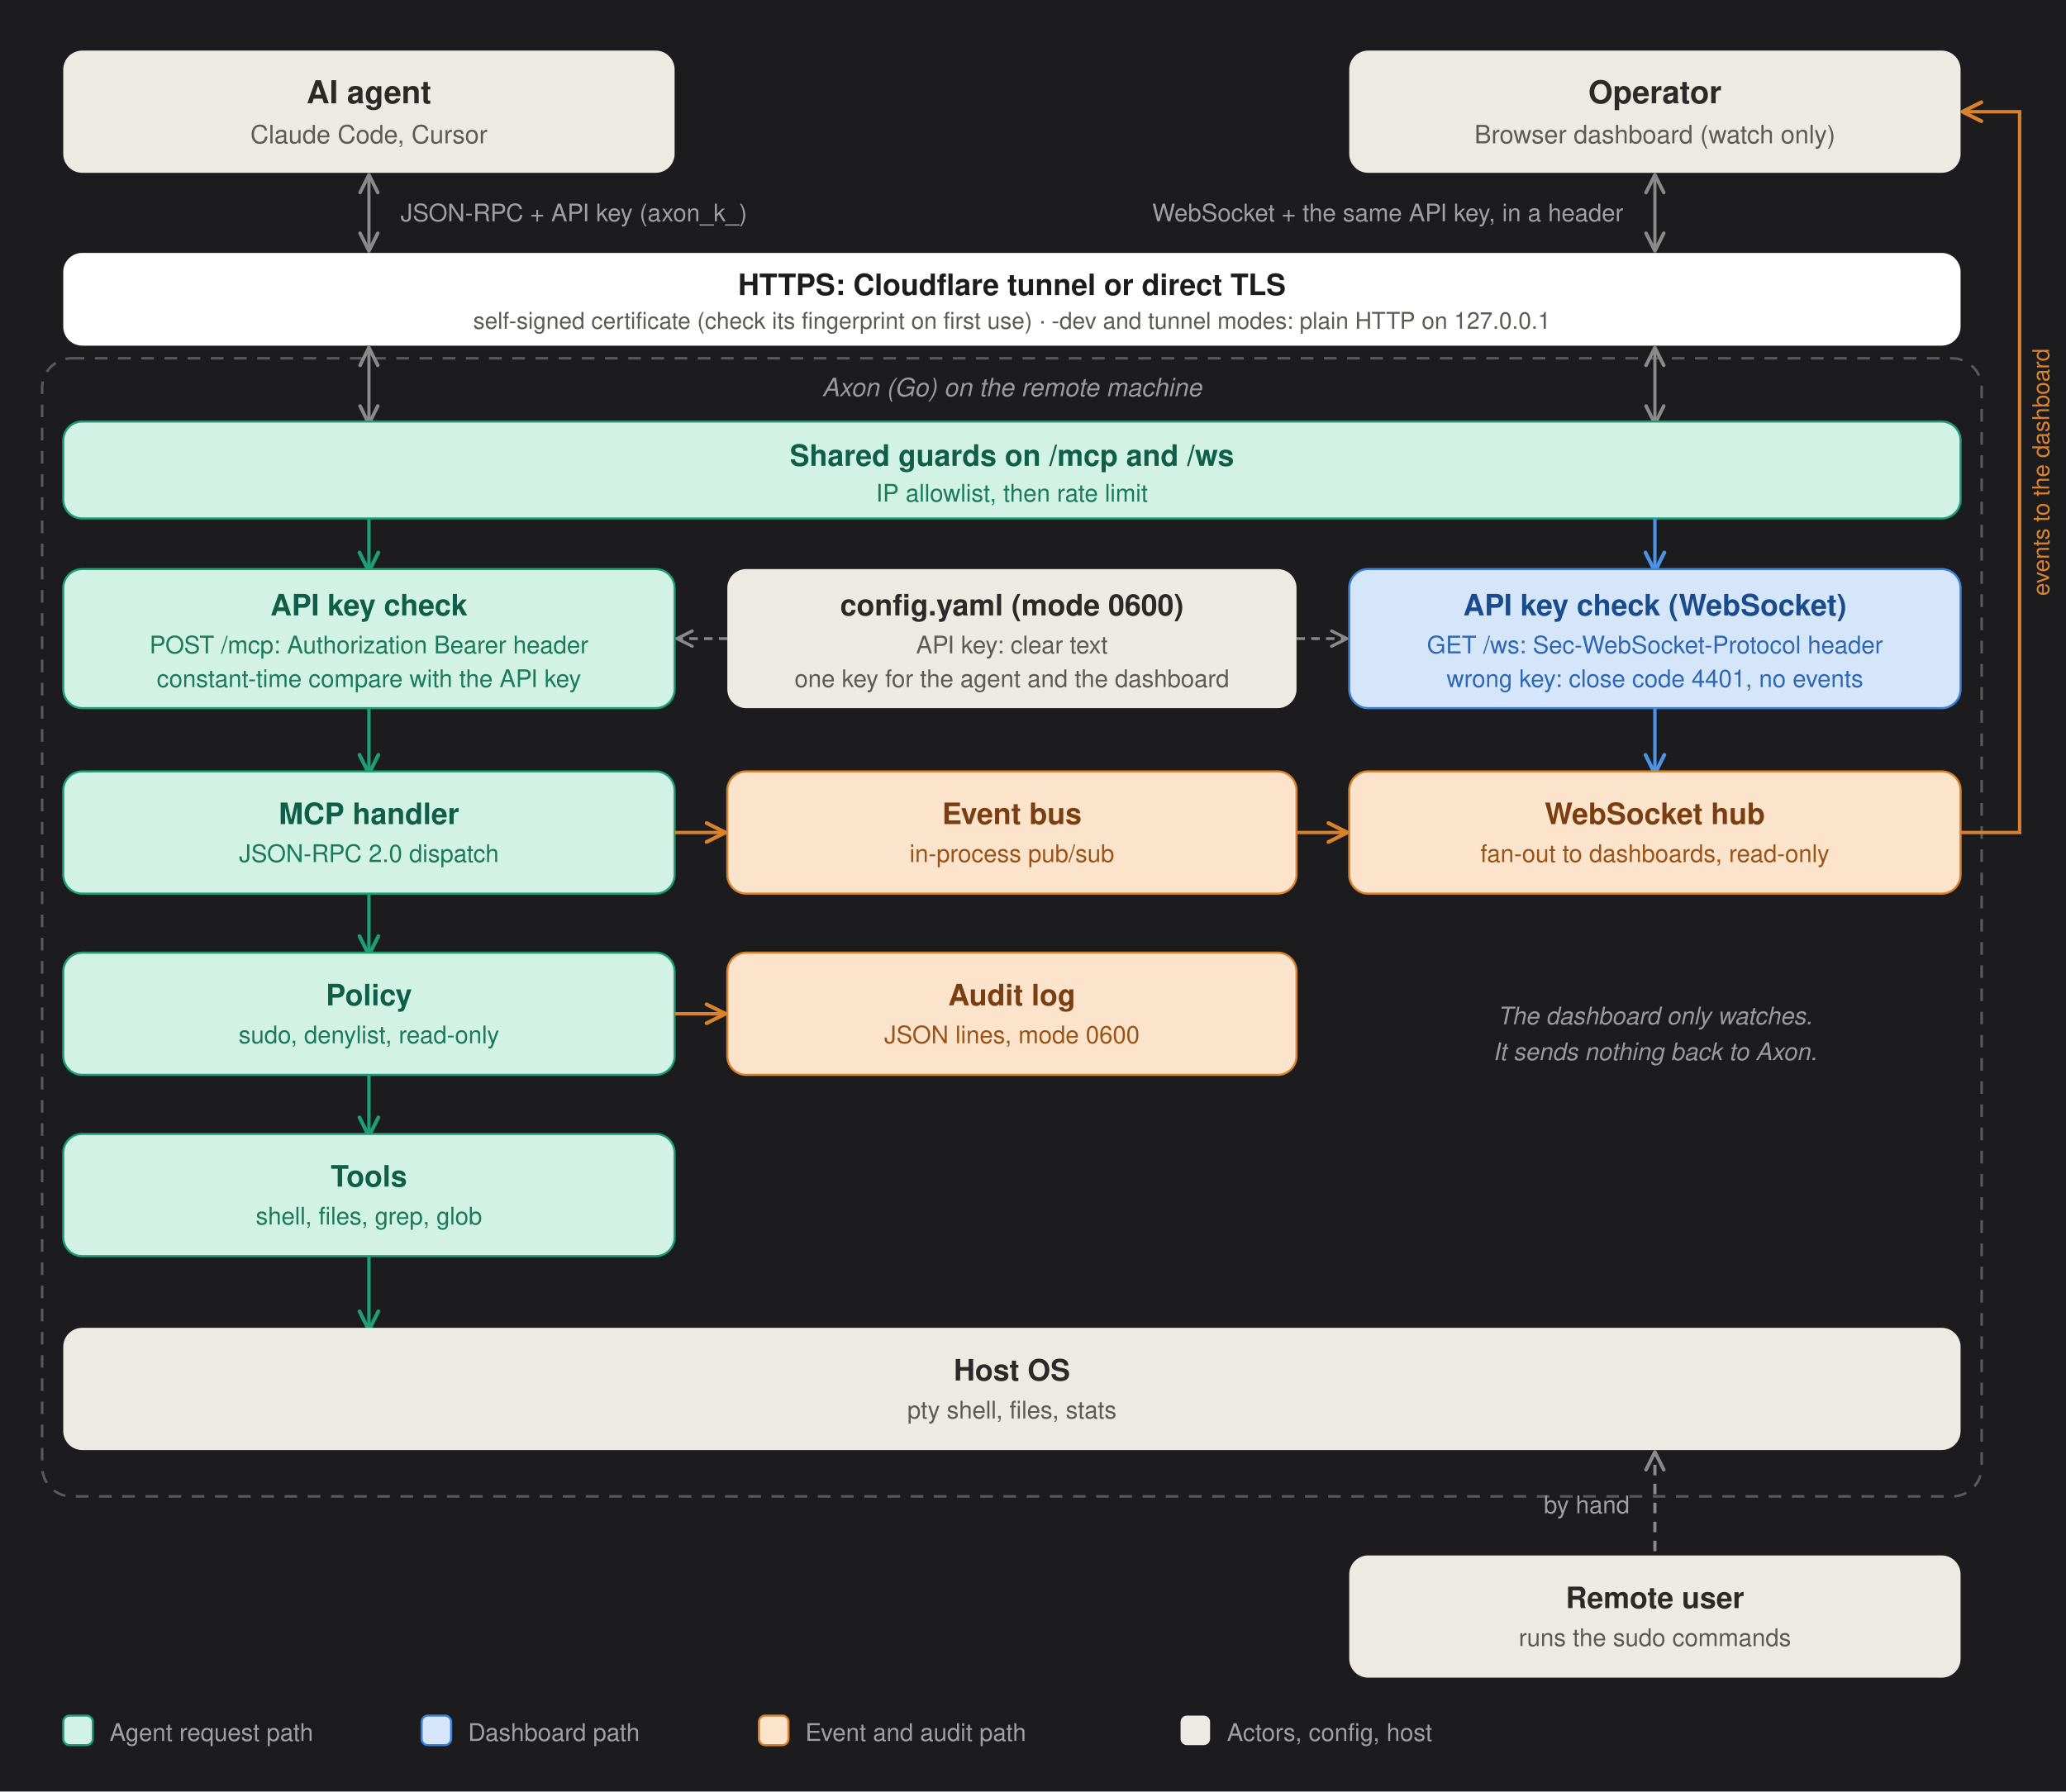
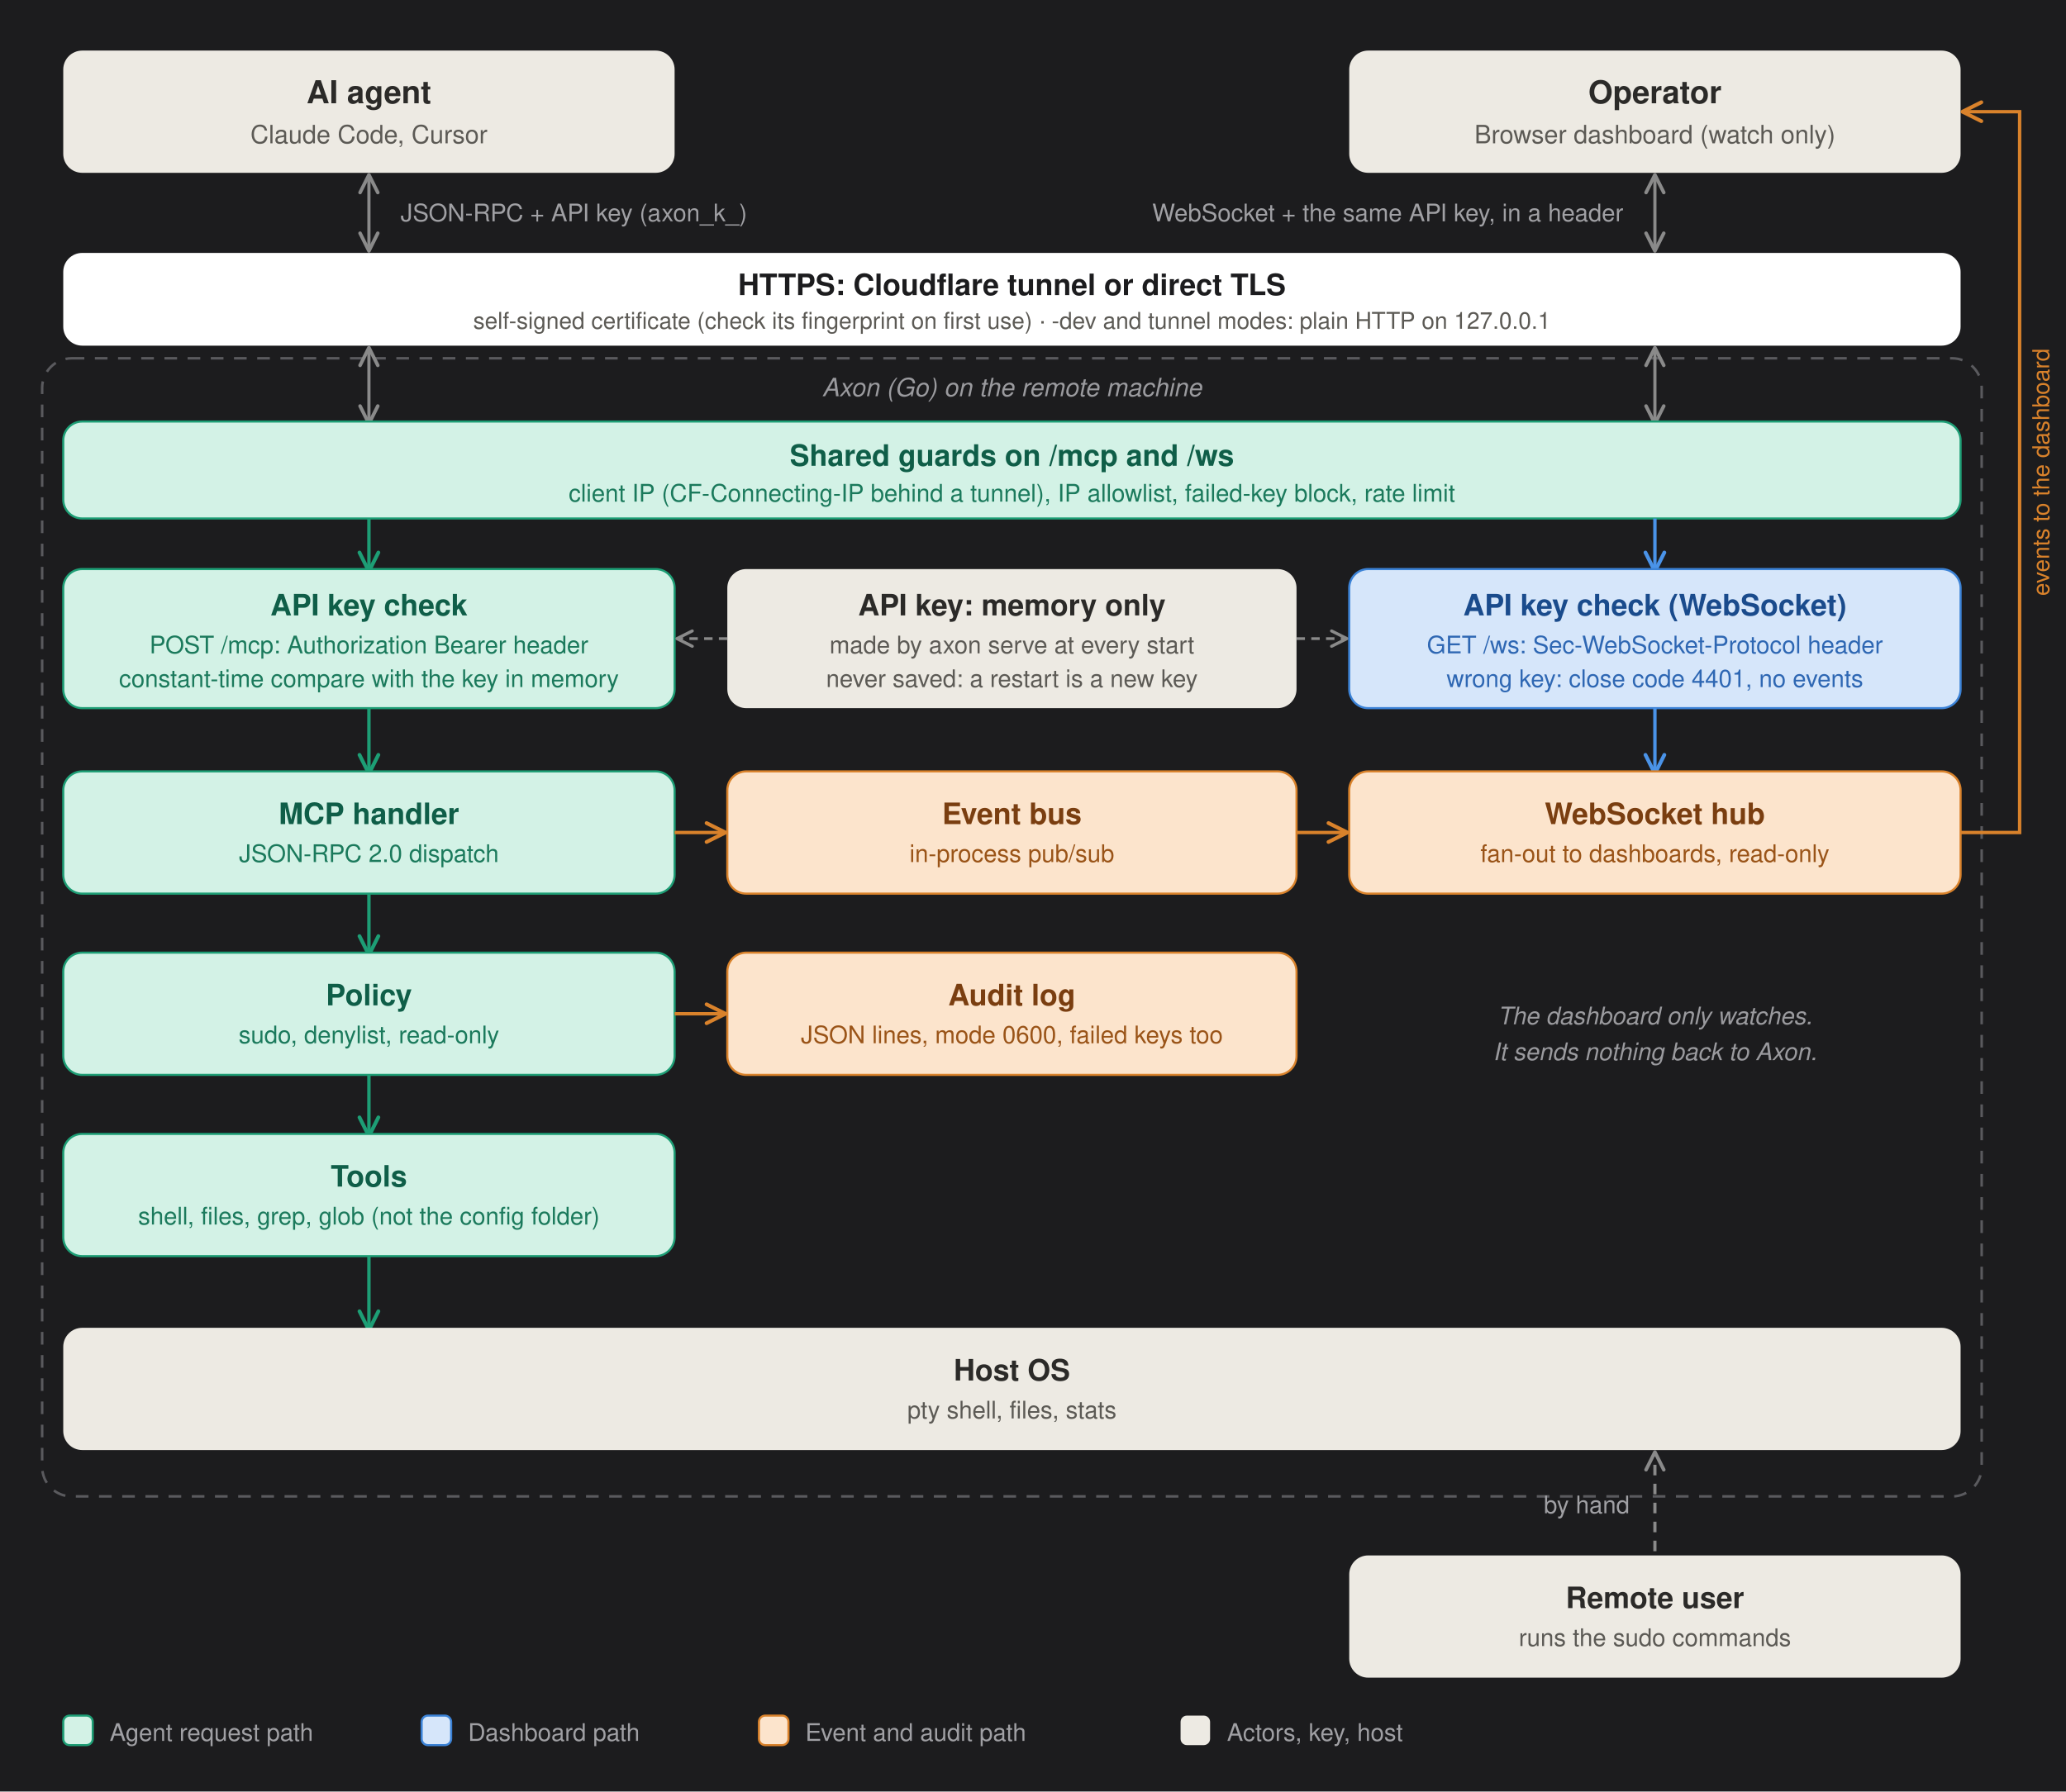
<svg xmlns="http://www.w3.org/2000/svg" viewBox="0 0 980 850" width="1960" height="1700" font-family="Helvetica, Arial, sans-serif">
  <defs>
    <marker id="g" viewBox="0 0 10 10" refX="8" refY="5" markerWidth="7" markerHeight="7" orient="auto-start-reverse">
      <path d="M1 1 L9 5 L1 9" fill="none" stroke="#8a8a8a" stroke-width="1.6" stroke-linecap="round" stroke-linejoin="round" />
    </marker>
    <marker id="m" viewBox="0 0 10 10" refX="8" refY="5" markerWidth="7" markerHeight="7" orient="auto-start-reverse">
      <path d="M1 1 L9 5 L1 9" fill="none" stroke="#1D9E75" stroke-width="1.6" stroke-linecap="round" stroke-linejoin="round" />
    </marker>
    <marker id="o" viewBox="0 0 10 10" refX="8" refY="5" markerWidth="7" markerHeight="7" orient="auto-start-reverse">
      <path d="M1 1 L9 5 L1 9" fill="none" stroke="#D9822B" stroke-width="1.6" stroke-linecap="round" stroke-linejoin="round" />
    </marker>
    <marker id="b" viewBox="0 0 10 10" refX="8" refY="5" markerWidth="7" markerHeight="7" orient="auto-start-reverse">
      <path d="M1 1 L9 5 L1 9" fill="none" stroke="#4A93E8" stroke-width="1.6" stroke-linecap="round" stroke-linejoin="round" />
    </marker>
  </defs>
  <rect width="980" height="850" fill="#1c1c1e" />
  <rect x="20" y="170" width="920" height="540" rx="14" fill="none" stroke="#5a5a5e" stroke-width="1.2" stroke-dasharray="6 5" />
  <text x="480" y="188" text-anchor="middle" font-size="12" font-style="italic" fill="#9a9a9e">Axon (Go) on the remote machine</text>
  <rect x="30" y="24" width="290" height="58" rx="9" fill="#EDEAE3" />
  <text x="175" y="49" text-anchor="middle" font-size="15" font-weight="600" fill="#2b2a28">AI agent</text>
  <text x="175" y="68" text-anchor="middle" font-size="12" fill="#5c5a55">Claude Code, Cursor</text>
  <rect x="640" y="24" width="290" height="58" rx="9" fill="#EDEAE3" />
  <text x="785" y="49" text-anchor="middle" font-size="15" font-weight="600" fill="#2b2a28">Operator</text>
  <text x="785" y="68" text-anchor="middle" font-size="12" fill="#5c5a55">Browser dashboard (watch only)</text>
  <line x1="175" y1="84" x2="175" y2="118" stroke="#8a8a8a" stroke-width="1.5" marker-start="url(#g)" marker-end="url(#g)" />
  <text x="190" y="105" font-size="11.5" fill="#a0a0a4">JSON-RPC + API key (axon_k_)</text>
  <line x1="785" y1="84" x2="785" y2="118" stroke="#8a8a8a" stroke-width="1.5" marker-start="url(#g)" marker-end="url(#g)" />
  <text x="770" y="105" text-anchor="end" font-size="11.5" fill="#a0a0a4">WebSocket + the same API key, in a header</text>
  <rect x="30" y="120" width="900" height="44" rx="9" fill="#FFFFFF" />
  <text x="480" y="140" text-anchor="middle" font-size="14" font-weight="600" fill="#1c1c1e">HTTPS: Cloudflare tunnel or direct TLS</text>
  <text x="480" y="156" text-anchor="middle" font-size="11" fill="#5c5a55">self-signed certificate (check its fingerprint on first use) · -dev and tunnel modes: plain HTTP on 127.0.0.1</text>
  <line x1="175" y1="166" x2="175" y2="200" stroke="#8a8a8a" stroke-width="1.5" marker-start="url(#g)" marker-end="url(#g)" />
  <line x1="785" y1="166" x2="785" y2="200" stroke="#8a8a8a" stroke-width="1.5" marker-start="url(#g)" marker-end="url(#g)" />
  <rect x="30" y="200" width="900" height="46" rx="9" fill="#D3F2E6" stroke="#1D9E75" stroke-width="1" />
  <text x="480" y="221" text-anchor="middle" font-size="14" font-weight="600" fill="#0F5E48">Shared guards on /mcp and /ws</text>
-   <text x="480" y="238" text-anchor="middle" font-size="11.5" fill="#1B7A5C">IP allowlist, then rate limit</text>
+   <text x="480" y="238" text-anchor="middle" font-size="11.5" fill="#1B7A5C">client IP (CF-Connecting-IP behind a tunnel), IP allowlist, failed-key block, rate limit</text>
  <line x1="175" y1="246" x2="175" y2="270" stroke="#1D9E75" stroke-width="1.6" marker-end="url(#m)" />
  <line x1="785" y1="246" x2="785" y2="270" stroke="#4A93E8" stroke-width="1.6" marker-end="url(#b)" />
  <rect x="30" y="270" width="290" height="66" rx="9" fill="#D3F2E6" stroke="#1D9E75" stroke-width="1" />
  <text x="175" y="292" text-anchor="middle" font-size="14" font-weight="600" fill="#0F5E48">API key check</text>
  <text x="175" y="310" text-anchor="middle" font-size="11.5" fill="#1B7A5C">POST /mcp: Authorization Bearer header</text>
-   <text x="175" y="326" text-anchor="middle" font-size="11.5" fill="#1B7A5C">constant-time compare with the API key</text>
+   <text x="175" y="326" text-anchor="middle" font-size="11.5" fill="#1B7A5C">constant-time compare with the key in memory</text>
  <rect x="345" y="270" width="270" height="66" rx="9" fill="#EDEAE3" />
-   <text x="480" y="292" text-anchor="middle" font-size="14" font-weight="600" fill="#2b2a28">config.yaml (mode 0600)</text>
-   <text x="480" y="310" text-anchor="middle" font-size="11.5" fill="#5c5a55">API key: clear text</text>
-   <text x="480" y="326" text-anchor="middle" font-size="11.5" fill="#5c5a55">one key for the agent and the dashboard</text>
+   <text x="480" y="292" text-anchor="middle" font-size="14" font-weight="600" fill="#2b2a28">API key: memory only</text>
+   <text x="480" y="310" text-anchor="middle" font-size="11.5" fill="#5c5a55">made by axon serve at every start</text>
+   <text x="480" y="326" text-anchor="middle" font-size="11.5" fill="#5c5a55">never saved: a restart is a new key</text>
  <line x1="345" y1="303" x2="322" y2="303" stroke="#8a8a8a" stroke-width="1.3" stroke-dasharray="4 3" marker-end="url(#g)" />
  <line x1="615" y1="303" x2="638" y2="303" stroke="#8a8a8a" stroke-width="1.3" stroke-dasharray="4 3" marker-end="url(#g)" />
  <rect x="640" y="270" width="290" height="66" rx="9" fill="#D6E6FA" stroke="#3B82D6" stroke-width="1" />
  <text x="785" y="292" text-anchor="middle" font-size="14" font-weight="600" fill="#1A4B8C">API key check (WebSocket)</text>
  <text x="785" y="310" text-anchor="middle" font-size="11.5" fill="#2E67B3">GET /ws: Sec-WebSocket-Protocol header</text>
  <text x="785" y="326" text-anchor="middle" font-size="11.5" fill="#2E67B3">wrong key: close code 4401, no events</text>
  <line x1="175" y1="336" x2="175" y2="366" stroke="#1D9E75" stroke-width="1.6" marker-end="url(#m)" />
  <line x1="785" y1="336" x2="785" y2="366" stroke="#4A93E8" stroke-width="1.6" marker-end="url(#b)" />
  <rect x="30" y="366" width="290" height="58" rx="9" fill="#D3F2E6" stroke="#1D9E75" stroke-width="1" />
  <text x="175" y="391" text-anchor="middle" font-size="14" font-weight="600" fill="#0F5E48">MCP handler</text>
  <text x="175" y="409" text-anchor="middle" font-size="11.5" fill="#1B7A5C">JSON-RPC 2.0 dispatch</text>
  <rect x="345" y="366" width="270" height="58" rx="9" fill="#FCE4CC" stroke="#D9822B" stroke-width="1" />
  <text x="480" y="391" text-anchor="middle" font-size="14" font-weight="600" fill="#7A3E10">Event bus</text>
  <text x="480" y="409" text-anchor="middle" font-size="11.5" fill="#9A5418">in-process pub/sub</text>
  <rect x="640" y="366" width="290" height="58" rx="9" fill="#FCE4CC" stroke="#D9822B" stroke-width="1" />
  <text x="785" y="391" text-anchor="middle" font-size="14" font-weight="600" fill="#7A3E10">WebSocket hub</text>
  <text x="785" y="409" text-anchor="middle" font-size="11.5" fill="#9A5418">fan-out to dashboards, read-only</text>
  <line x1="320" y1="395" x2="343" y2="395" stroke="#D9822B" stroke-width="1.6" marker-end="url(#o)" />
  <line x1="615" y1="395" x2="638" y2="395" stroke="#D9822B" stroke-width="1.6" marker-end="url(#o)" />
  <path d="M930 395 H958 V53 H932" fill="none" stroke="#D9822B" stroke-width="1.6" marker-end="url(#o)" />
  <text transform="translate(972 224) rotate(-90)" text-anchor="middle" font-size="11" fill="#D9822B">events to the dashboard</text>
  <line x1="175" y1="424" x2="175" y2="452" stroke="#1D9E75" stroke-width="1.6" marker-end="url(#m)" />
  <rect x="30" y="452" width="290" height="58" rx="9" fill="#D3F2E6" stroke="#1D9E75" stroke-width="1" />
  <text x="175" y="477" text-anchor="middle" font-size="14" font-weight="600" fill="#0F5E48">Policy</text>
  <text x="175" y="495" text-anchor="middle" font-size="11.5" fill="#1B7A5C">sudo, denylist, read-only</text>
  <rect x="345" y="452" width="270" height="58" rx="9" fill="#FCE4CC" stroke="#D9822B" stroke-width="1" />
  <text x="480" y="477" text-anchor="middle" font-size="14" font-weight="600" fill="#7A3E10">Audit log</text>
-   <text x="480" y="495" text-anchor="middle" font-size="11.5" fill="#9A5418">JSON lines, mode 0600</text>
+   <text x="480" y="495" text-anchor="middle" font-size="11.5" fill="#9A5418">JSON lines, mode 0600, failed keys too</text>
  <line x1="320" y1="481" x2="343" y2="481" stroke="#D9822B" stroke-width="1.6" marker-end="url(#o)" />
  <text x="785" y="486" text-anchor="middle" font-size="11.5" font-style="italic" fill="#9a9a9e">The dashboard only watches.</text>
  <text x="785" y="503" text-anchor="middle" font-size="11.5" font-style="italic" fill="#9a9a9e">It sends nothing back to Axon.</text>
  <line x1="175" y1="510" x2="175" y2="538" stroke="#1D9E75" stroke-width="1.6" marker-end="url(#m)" />
  <rect x="30" y="538" width="290" height="58" rx="9" fill="#D3F2E6" stroke="#1D9E75" stroke-width="1" />
  <text x="175" y="563" text-anchor="middle" font-size="14" font-weight="600" fill="#0F5E48">Tools</text>
-   <text x="175" y="581" text-anchor="middle" font-size="11.5" fill="#1B7A5C">shell, files, grep, glob</text>
+   <text x="175" y="581" text-anchor="middle" font-size="11.5" fill="#1B7A5C">shell, files, grep, glob (not the config folder)</text>
  <line x1="175" y1="596" x2="175" y2="630" stroke="#1D9E75" stroke-width="1.6" marker-end="url(#m)" />
  <rect x="30" y="630" width="900" height="58" rx="9" fill="#EDEAE3" />
  <text x="480" y="655" text-anchor="middle" font-size="14" font-weight="600" fill="#2b2a28">Host OS</text>
  <text x="480" y="673" text-anchor="middle" font-size="11.5" fill="#5c5a55">pty shell, files, stats</text>
  <rect x="640" y="738" width="290" height="58" rx="9" fill="#EDEAE3" />
  <text x="785" y="763" text-anchor="middle" font-size="14" font-weight="600" fill="#2b2a28">Remote user</text>
  <text x="785" y="781" text-anchor="middle" font-size="11.5" fill="#5c5a55">runs the sudo commands</text>
  <line x1="785" y1="736" x2="785" y2="690" stroke="#8a8a8a" stroke-width="1.5" stroke-dasharray="5 4" marker-end="url(#g)" />
  <text x="773" y="718" text-anchor="end" font-size="11.5" fill="#a0a0a4">by hand</text>
  <rect x="30" y="814" width="14" height="14" rx="3" fill="#D3F2E6" stroke="#1D9E75" />
  <text x="52" y="826" font-size="11.5" fill="#a0a0a4">Agent request path</text>
  <rect x="200" y="814" width="14" height="14" rx="3" fill="#D6E6FA" stroke="#3B82D6" />
  <text x="222" y="826" font-size="11.5" fill="#a0a0a4">Dashboard path</text>
  <rect x="360" y="814" width="14" height="14" rx="3" fill="#FCE4CC" stroke="#D9822B" />
  <text x="382" y="826" font-size="11.5" fill="#a0a0a4">Event and audit path</text>
  <rect x="560" y="814" width="14" height="14" rx="3" fill="#EDEAE3" />
-   <text x="582" y="826" font-size="11.5" fill="#a0a0a4">Actors, config, host</text>
+   <text x="582" y="826" font-size="11.5" fill="#a0a0a4">Actors, key, host</text>
</svg>
